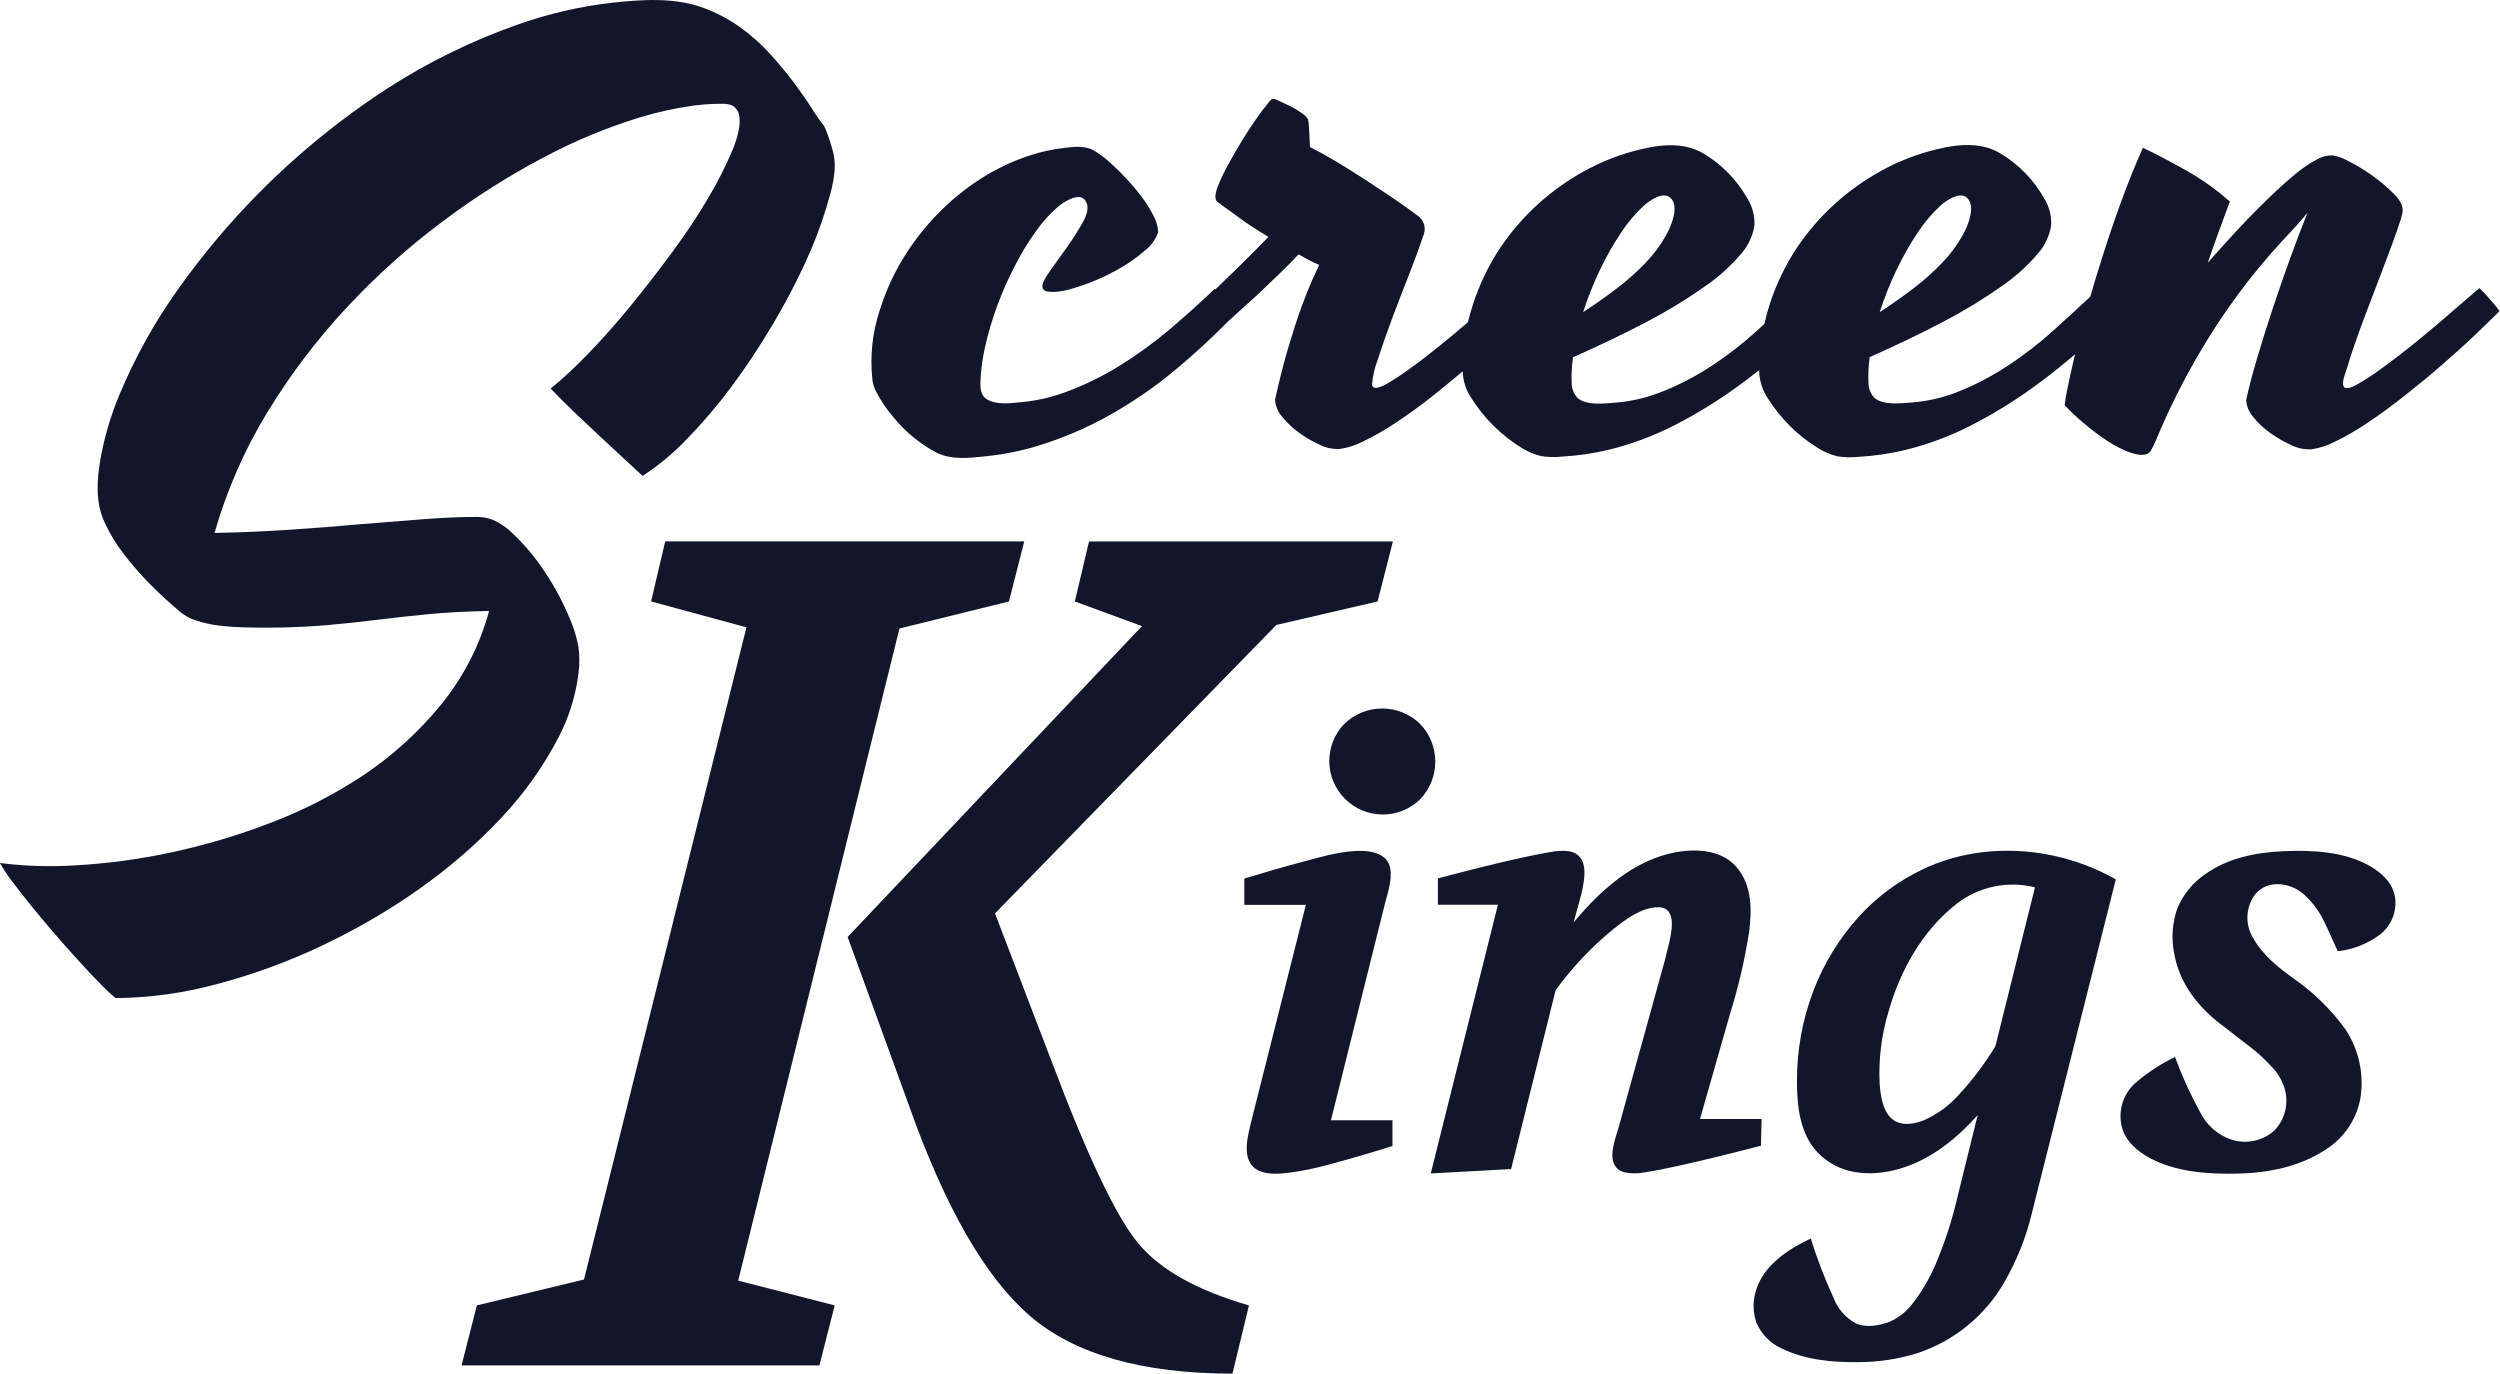
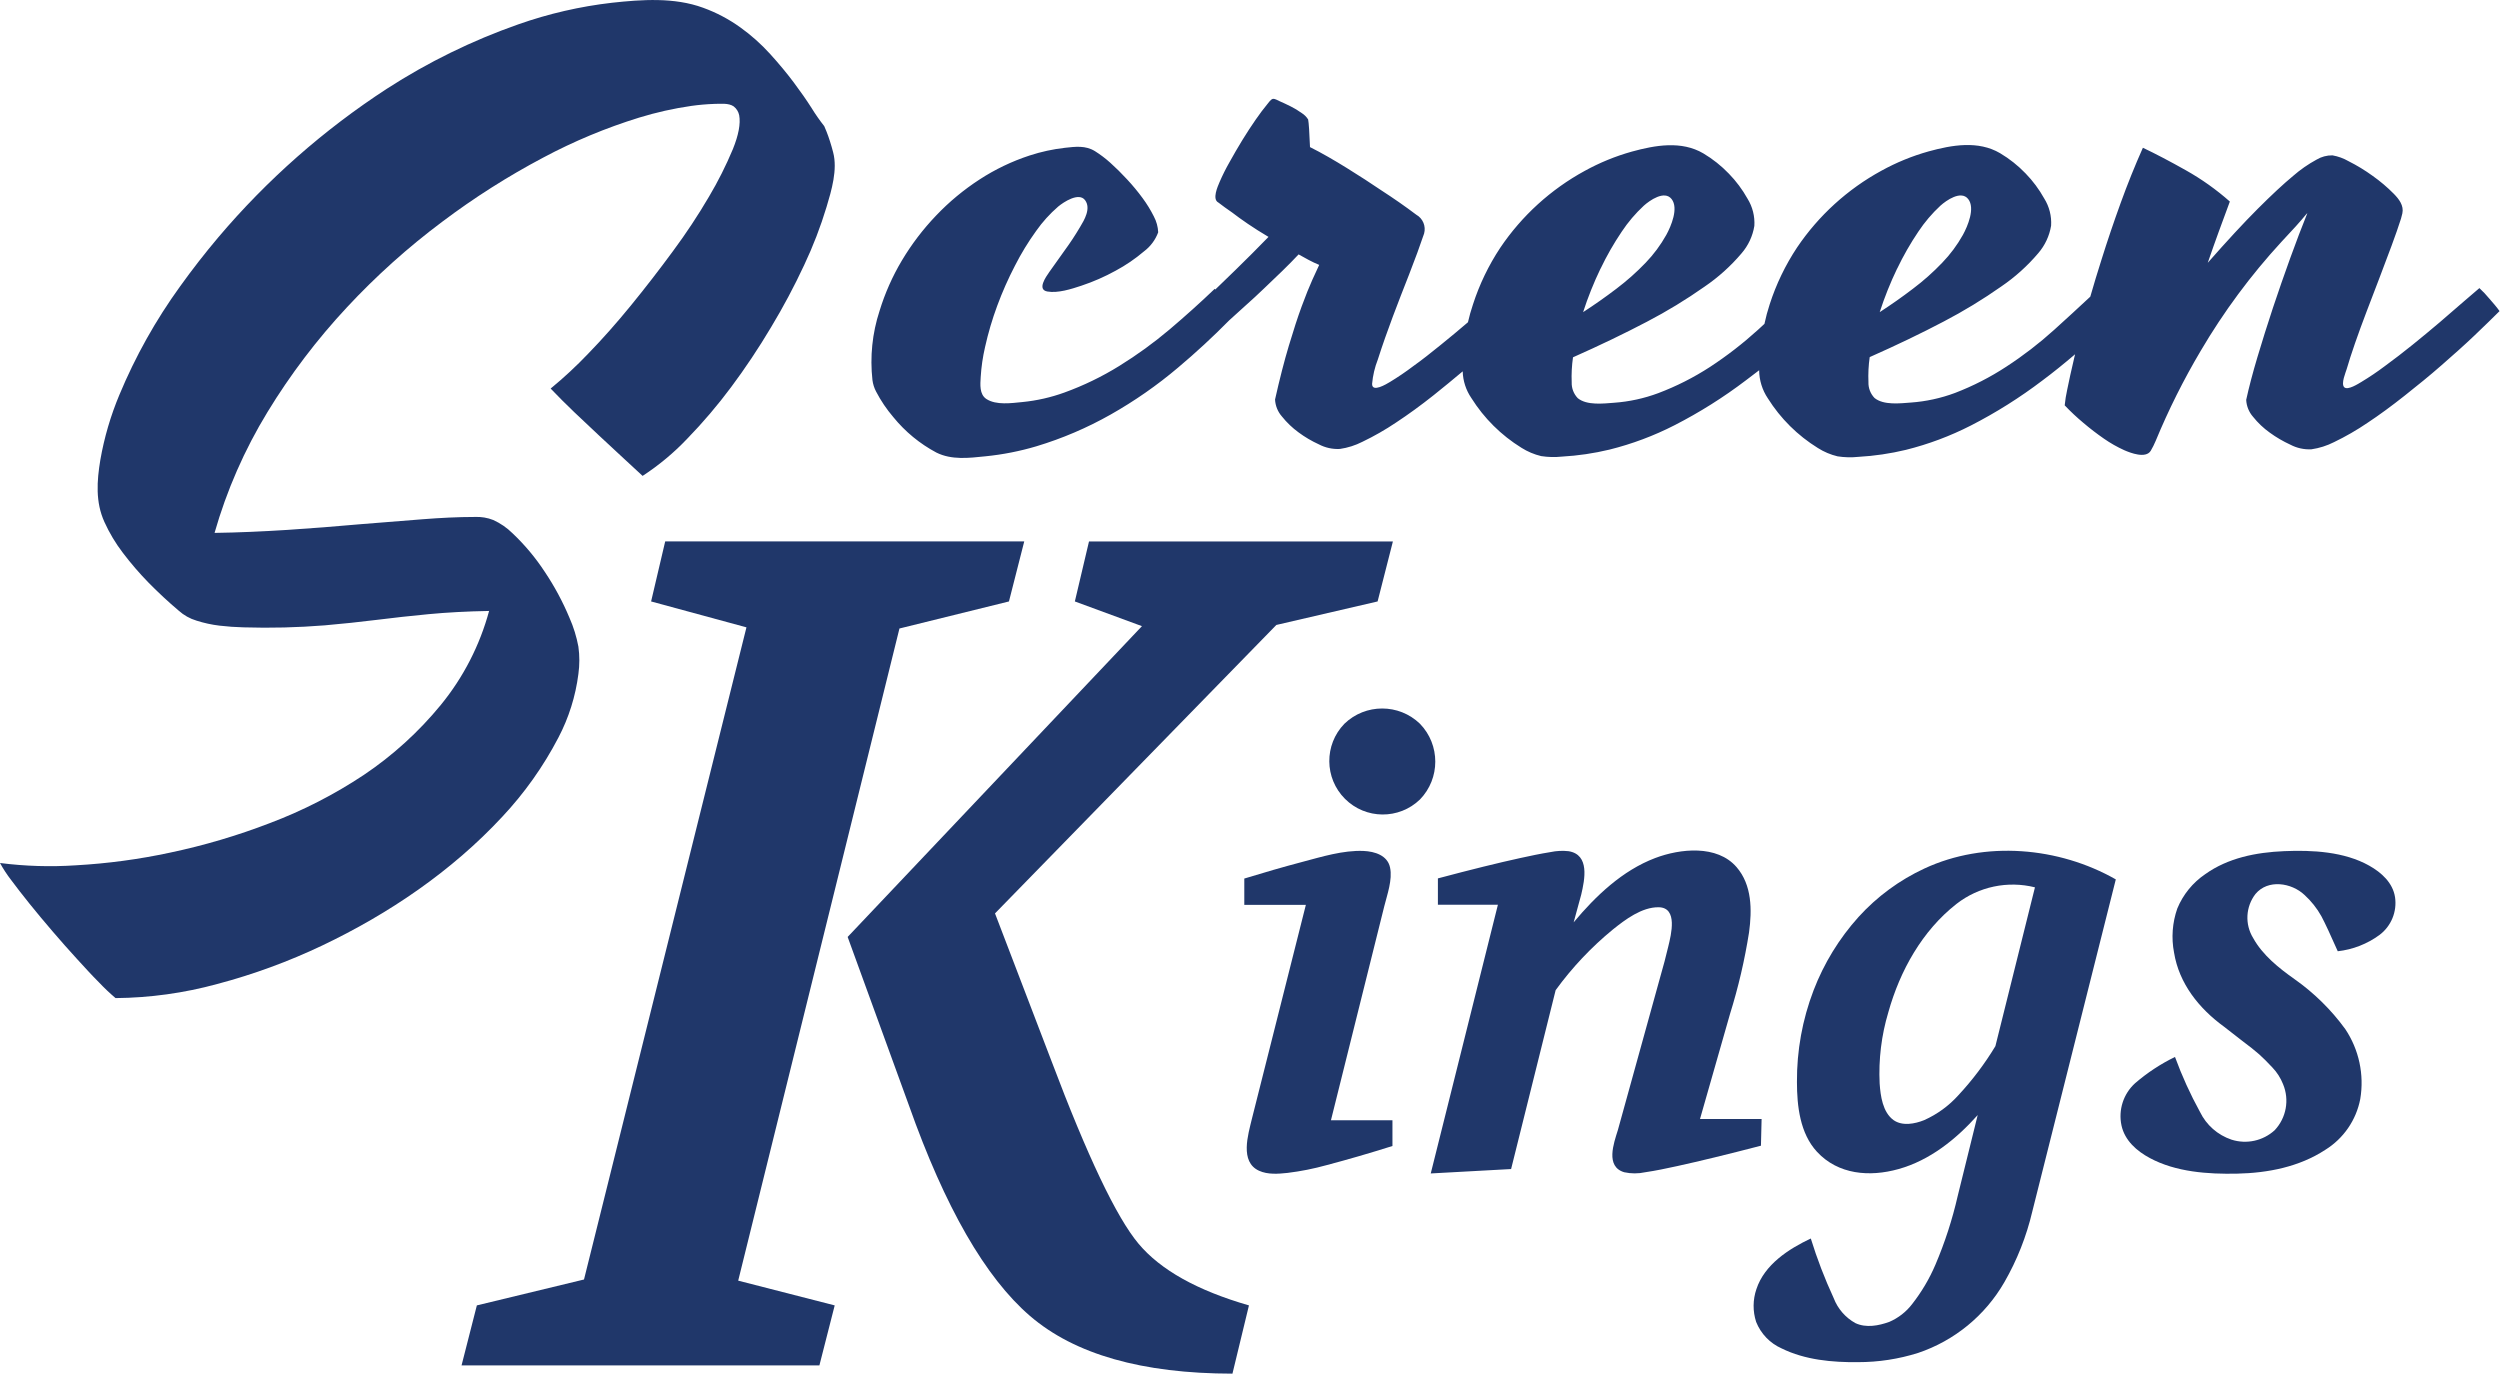
<svg xmlns="http://www.w3.org/2000/svg" width="500" height="274.73" viewBox="0 0 500 274.73">
-   <path d="M233.69,368.33q-6.6-7.89-17.43-36.61L205,302.29l56.27-57.69,20.25-4.7,3.06-12H223.8l-2.83,12,13.42,4.94L175.53,307l12.25,33.67Q198.61,371.28,212,382.8t40.49,11.54l3.3-13.65Q240.28,376.22,233.69,368.33Z" transform="translate(-6 -119.61)" fill="#11162b" />
-   <polygon points="179.89 125.7 201.79 120.29 204.85 108.28 133.04 108.28 130.22 120.29 149.29 125.47 116.8 255.9 95.37 261.08 92.31 273.08 163.88 273.08 166.94 261.08 147.64 256.13 179.89 125.7" fill="#11162b" />
-   <path d="M290,264.37a10.88,10.88,0,0,0-15.13,0A10.7,10.7,0,0,0,290,279.5,10.89,10.89,0,0,0,290,264.37Z" transform="translate(-6 -119.61)" fill="#11162b" />
-   <path d="M282.86,300.84c.58-2.33,1.67-5.29,1.15-7.73s-3.06-3.21-5.3-3.31c-4.09-.17-8.37,1.17-12.28,2.2s-7.73,2.15-11.57,3.32v5.27h12.31l-10.8,42.82c-.74,3.12-2.46,8.58,1.44,10.35,1.75.8,3.85.63,5.71.43a53.16,53.16,0,0,0,7.79-1.55q6.4-1.69,13.18-3.83v-5.15h-12.3Z" transform="translate(-6 -119.61)" fill="#11162b" />
-   <path d="M358.32,343.41H346l6-21a114.46,114.46,0,0,0,3.81-16.33c.6-4.46.61-9.46-2.5-13.05-3.89-4.5-11.28-3.71-16.28-1.81-6.55,2.49-11.88,7.56-16.3,12.86l1.51-5.53c.72-3.06,1.73-8-2.51-8.7a11.42,11.42,0,0,0-3.64.18c-2,.32-4,.74-6,1.18q-6.6,1.44-16.51,4.08v5.27h12l-13.43,53.74,16.07-.88,8.91-35.78a65.53,65.53,0,0,1,11.43-12.12c2.49-2,5.8-4.5,9.17-4.46,3.89.05,2.49,5.48,1.94,7.79-.46,1.92-1,4.06-1.69,6.4l-8.41,30.39c-.82,2.63-2.53,7.3,1.28,8.42a9.86,9.86,0,0,0,4.19,0c2.14-.31,4.27-.77,6.39-1.23q6.6-1.44,16.76-4.08Z" transform="translate(-6 -119.61)" fill="#11162b" />
-   <path d="M390.89,293.31A41.25,41.25,0,0,0,377.71,303a47.2,47.2,0,0,0-9,14.69,50.37,50.37,0,0,0-3.32,18.33c0,4.79.61,10.27,4,13.94,4.25,4.59,10.53,5.08,16.29,3.47,6.3-1.75,11.57-6,15.86-10.81l-4,16.19a80.86,80.86,0,0,1-4.46,13.75,35.25,35.25,0,0,1-4.64,7.85,11.44,11.44,0,0,1-4.59,3.58c-2.14.77-4.62,1.24-6.76.25a9.65,9.65,0,0,1-4.35-5,96.19,96.19,0,0,1-4.58-11.93c-4.45,2.1-9.26,5.21-10.88,10.13a10.37,10.37,0,0,0-.05,6.56,9.73,9.73,0,0,0,5.09,5.29c4.68,2.31,10.14,2.81,15.29,2.75a39.79,39.79,0,0,0,12-1.84,31.5,31.5,0,0,0,17.25-14.13,52.31,52.31,0,0,0,5.6-14.16l16.7-66.42C417.76,289,403,287.68,390.89,293.31Zm22.1,3.77-7.91,31.76a59.8,59.8,0,0,1-7.39,9.8,20.38,20.38,0,0,1-6.86,5c-1.87.75-4.34,1.23-6.11,0-2.19-1.58-2.62-4.86-2.79-7.33a42.51,42.51,0,0,1,1.74-14.26c2.32-8.29,6.77-16.29,13.63-21.66A18.32,18.32,0,0,1,413,297.08Z" transform="translate(-6 -119.61)" fill="#11162b" />
-   <path d="M479.84,292.74c-5-2.81-11.35-3.14-17-2.9s-11.23,1.35-15.79,4.6a15.4,15.4,0,0,0-5.59,6.87,16.94,16.94,0,0,0-.65,8.82c1,6.19,5,11.19,10,14.82l3.39,2.64c1.67,1.25,2.89,2.22,3.64,2.89s1.63,1.55,2.64,2.63a10.28,10.28,0,0,1,2.13,3.33,8.6,8.6,0,0,1-1.69,9.23,8.82,8.82,0,0,1-8.62,1.87A10.83,10.83,0,0,1,446,342a79.7,79.7,0,0,1-5-11,36.91,36.91,0,0,0-8,5.27,8.9,8.9,0,0,0-2.7,8.44c.65,3,3.05,5.11,5.65,6.5,5.23,2.82,11.66,3.25,17.48,3.13,6.13-.13,12.42-1.35,17.62-4.76a15.37,15.37,0,0,0,7-10.16,19.38,19.38,0,0,0-3-14,43.67,43.67,0,0,0-10.17-10c-3.11-2.2-6.36-4.79-8.24-8.19a7.76,7.76,0,0,1,.46-8.83c2.5-3,7.21-2.24,9.79.19a16.86,16.86,0,0,1,3.39,4.27c.76,1.43,1.84,3.77,3.27,7a17.4,17.4,0,0,0,8.35-3.26,8,8,0,0,0,3.11-7.54C484.57,296.17,482.3,294.12,479.84,292.74Z" transform="translate(-6 -119.61)" fill="#11162b" />
-   <path d="M106.42,283a71.27,71.27,0,0,0,11.26-15.87,37.59,37.59,0,0,0,4-12.73,20,20,0,0,0,0-5.46,26.15,26.15,0,0,0-1.79-5.78,53.58,53.58,0,0,0-4.94-9.19,43,43,0,0,0-6.44-7.7,13.25,13.25,0,0,0-3.86-2.66A8.83,8.83,0,0,0,101,223c-3.49,0-7,.19-10.48.46q-6,.45-12.53,1c-9.67.85-19.36,1.59-29.08,1.73A98,98,0,0,1,59.51,202a129.52,129.52,0,0,1,15.87-20.92,143,143,0,0,1,19.08-17.13,150.58,150.58,0,0,1,20.18-12.82,109.22,109.22,0,0,1,19.19-8,69.21,69.21,0,0,1,10.45-2.34,44.14,44.14,0,0,1,4.6-.4c1.2,0,2.82-.22,3.86.5a3,3,0,0,1,1.1,1.78q.45,2.53-1.27,6.78a75.8,75.8,0,0,1-4.77,9.49,121.29,121.29,0,0,1-7.18,10.86q-4.14,5.64-8.45,10.92t-8.51,9.6a84.09,84.09,0,0,1-7.53,7q2.19,2.3,4.71,4.71c1.69,1.61,3.37,3.2,5.06,4.77l4.77,4.43c1.5,1.38,2.78,2.56,3.85,3.56a49.84,49.84,0,0,0,8.91-7.42,103.88,103.88,0,0,0,8.8-10.34q4.25-5.7,8-12a132.35,132.35,0,0,0,6.61-12.42A84.16,84.16,0,0,0,171.31,161c1-3.33,2.23-7.47,1.32-10.92q-.28-1.09-.63-2.19t-.69-1.95c-.23-.58-.38-.94-.46-1.1a37.64,37.64,0,0,1-2.53-3.62c-1-1.57-2.18-3.27-3.56-5.11s-2.95-3.74-4.72-5.69a37.84,37.84,0,0,0-6-5.35,30.67,30.67,0,0,0-7.42-3.91c-5.77-2.11-12.23-1.65-18.22-1a86,86,0,0,0-18.74,4.32,124.21,124.21,0,0,0-26.27,12.87,154.64,154.64,0,0,0-33.75,29.75q-4,4.74-7.63,9.8a107.38,107.38,0,0,0-12.13,21.67,60.87,60.87,0,0,0-3.81,13c-.7,4.22-1,8.46.82,12.45a31.55,31.55,0,0,0,3.68,6.15,62.55,62.55,0,0,0,5.17,6q2.88,2.93,6,5.57a9.28,9.28,0,0,0,3.57,2,24.73,24.73,0,0,0,4.59,1c1.61.19,3.22.3,4.83.34a146.17,146.17,0,0,0,16.21-.4c3.53-.31,7-.67,10.35-1.09s6.86-.81,10.46-1.15,7.62-.56,12.07-.64a50.54,50.54,0,0,1-9.66,18.8,71.34,71.34,0,0,1-15.4,14A93.9,93.9,0,0,1,60,284.22,130.16,130.16,0,0,1,40,290.14a122.17,122.17,0,0,1-18.8,2.53A78.49,78.49,0,0,1,6,292.21a25.61,25.61,0,0,0,2.18,3.34c1.08,1.45,2.32,3.06,3.74,4.82s2.95,3.6,4.6,5.52,3.25,3.74,4.83,5.46,3,3.3,4.42,4.71a42.07,42.07,0,0,0,3.34,3.17,79.76,79.76,0,0,0,20.34-2.82,121,121,0,0,0,21-7.7C83.77,302.37,96.36,293.83,106.42,283Z" transform="translate(-6 -119.61)" fill="#11162b" />
-   <path d="M503.88,179.35a22.4,22.4,0,0,0-2-2.12c-.74.61-1.81,1.53-3.22,2.76s-3,2.59-4.73,4.09c-3.55,3-7.18,6-11,8.78a54.39,54.39,0,0,1-4.64,3.13c-.55.32-2.76,1.77-3.45,1.06s.32-3,.5-3.63q.64-2.21,1.66-5.15t2.3-6.3l2.57-6.72c.86-2.23,1.67-4.4,2.44-6.48s1.4-3.89,1.89-5.43q.18-.65.27-1.05c.34-1.56-.67-2.86-1.7-3.91a31.68,31.68,0,0,0-4.23-3.59,34.9,34.9,0,0,0-4.83-2.94,9.82,9.82,0,0,0-3.22-1.17,6,6,0,0,0-3.17.85,25.8,25.8,0,0,0-4.69,3.26q-2.9,2.4-7.08,6.58t-10,10.8c.74-2.14,1.47-4.23,2.21-6.25s1.47-4,2.21-6a50.92,50.92,0,0,0-8.79-6.25q-4.74-2.67-8.6-4.51-2.38,5.34-4.46,11.08t-3.81,11.27c-.81,2.56-1.56,5-2.25,7.43-2.4,2.23-4.79,4.45-7.23,6.64a76.42,76.42,0,0,1-9.56,7.36A54.12,54.12,0,0,1,397,198.2a31.78,31.78,0,0,1-8.82,1.92c-2.15.16-5.45.57-7.27-.91a4.35,4.35,0,0,1-1.22-3.18,27.1,27.1,0,0,1,.25-5q8.1-3.59,14.81-7.12a102.57,102.57,0,0,0,11.5-7,37,37,0,0,0,7.4-6.66,11.19,11.19,0,0,0,2.57-5.5,9.16,9.16,0,0,0-1.38-5.45,23.72,23.72,0,0,0-3.72-5,24.18,24.18,0,0,0-5.1-4.05c-4.39-2.58-9.64-1.64-14.3-.36a44.23,44.23,0,0,0-9.43,3.86,48.22,48.22,0,0,0-16.88,15.36,46.15,46.15,0,0,0-5.47,11.36,37.37,37.37,0,0,0-1.05,3.91c-.44.39-.86.8-1.29,1.19A77.25,77.25,0,0,1,348,193a54.12,54.12,0,0,1-10.35,5.24,31.78,31.78,0,0,1-8.82,1.92c-2.15.16-5.45.57-7.27-.91a4.35,4.35,0,0,1-1.22-3.18,27.11,27.11,0,0,1,.26-5q8.08-3.59,14.8-7.12a101.66,101.66,0,0,0,11.5-7,37,37,0,0,0,7.4-6.66,11.1,11.1,0,0,0,2.57-5.5,9.22,9.22,0,0,0-1.37-5.45,23.78,23.78,0,0,0-3.73-5,24.18,24.18,0,0,0-5.1-4.05c-4.38-2.58-9.64-1.64-14.3-.36a44.23,44.23,0,0,0-9.43,3.86,48.22,48.22,0,0,0-16.88,15.36,46.15,46.15,0,0,0-5.47,11.36,36.26,36.26,0,0,0-1,3.55l0,0q-2.62,2.25-5.47,4.55c-1.9,1.54-3.73,3-5.47,4.23A54.38,54.38,0,0,1,284,196c-.69.41-3.61,2.2-3.58.38a17.53,17.53,0,0,1,1.15-4.88c1.84-5.76,4.05-11.39,6.25-17q1.79-4.59,3-8.18a3.31,3.31,0,0,0-1.57-3.77c-2.2-1.66-4.53-3.28-7-4.88q-3.12-2.12-6.89-4.46c-2.52-1.56-5-3-7.36-4.18-.06-1.41-.12-2.61-.18-3.59s-.13-1.62-.19-1.93a4,4,0,0,0-1.29-1.29,15.86,15.86,0,0,0-2.2-1.33c-.8-.4-1.55-.75-2.26-1.06-.35-.15-.91-.52-1.32-.44s-.91.83-1.16,1.13c-.64.77-1.39,1.76-2.25,3s-1.75,2.59-2.67,4.09-1.78,3-2.57,4.42a40.14,40.14,0,0,0-2,4c-.37.88-1.53,3.44-.23,4.09.8.62,1.72,1.29,2.76,2q1.29,1,3.12,2.25t4.14,2.62c-2.14,2.21-4.34,4.4-6.57,6.58l-4.07,3.94-.12-.13q-4.23,4.05-9,8.1a84.08,84.08,0,0,1-10.07,7.31,59,59,0,0,1-11,5.33,34.49,34.49,0,0,1-8.39,1.9c-2.18.21-5.24.67-7.2-.61-1.42-.93-1.23-2.92-1.14-4.39a36.45,36.45,0,0,1,.87-6,63.54,63.54,0,0,1,2.44-8.27,69.44,69.44,0,0,1,3.54-8,52.66,52.66,0,0,1,4.23-6.94,26.86,26.86,0,0,1,4.41-4.88c1.07-.89,4.14-2.94,5.38-1.29s-.16,4-1,5.38a55.59,55.59,0,0,1-3.09,4.69q-1.69,2.36-3.08,4.33c-.65.94-2.47,3.49-.38,3.87s4.81-.49,6.82-1.16a41,41,0,0,0,6.85-3,32.38,32.38,0,0,0,5.66-3.86,8.4,8.4,0,0,0,2.85-3.82,7.45,7.45,0,0,0-.87-3.17,24.9,24.9,0,0,0-2.26-3.68,41.25,41.25,0,0,0-3.08-3.72c-1.13-1.23-2.25-2.33-3.35-3.32a22.46,22.46,0,0,0-3.09-2.34c-1.9-1.17-3.88-.9-6-.67a35.69,35.69,0,0,0-7.07,1.54,42.76,42.76,0,0,0-10,4.79,48.23,48.23,0,0,0-8.7,7.22,50.23,50.23,0,0,0-6.85,9,45.93,45.93,0,0,0-4.46,10.07,32.83,32.83,0,0,0-1.42,13.84,6.83,6.83,0,0,0,.73,2.3,27.32,27.32,0,0,0,3.45,5.11,28.13,28.13,0,0,0,8.6,7.08c3.07,1.53,6.53,1.09,9.83.75a54.87,54.87,0,0,0,10.17-2,72.91,72.91,0,0,0,14.86-6.35,87.72,87.72,0,0,0,13.47-9.38q5.35-4.5,10.23-9.45l0,0q1.48-1.38,3.31-3t3.68-3.4c1.23-1.16,2.44-2.33,3.64-3.49s2.28-2.27,3.26-3.31l2,1.1a23,23,0,0,0,2.12,1l-1.38,3c-.61,1.35-1.32,3.12-2.12,5.29s-1.65,4.8-2.57,7.87-1.84,6.65-2.76,10.76a5.55,5.55,0,0,0,1.38,3.4,17.25,17.25,0,0,0,3.31,3.17,22.54,22.54,0,0,0,4.05,2.39,8.12,8.12,0,0,0,4.23.93,14.51,14.51,0,0,0,4.5-1.43,54,54,0,0,0,6.76-3.87q3.63-2.39,7.45-5.42c2-1.6,3.95-3.2,5.85-4.8a9.93,9.93,0,0,0,1.74,5.35,31.14,31.14,0,0,0,10,9.93,13.09,13.09,0,0,0,3.95,1.67,16.09,16.09,0,0,0,4.16.1,53.49,53.49,0,0,0,9.51-1.4,60.85,60.85,0,0,0,13-4.87,95.41,95.41,0,0,0,14.3-9c.87-.65,1.75-1.33,2.63-2a10.23,10.23,0,0,0,1.74,5.62,31.14,31.14,0,0,0,10,9.93,13,13,0,0,0,3.95,1.67,16.09,16.09,0,0,0,4.16.1,53.51,53.51,0,0,0,9.5-1.4,60.92,60.92,0,0,0,13-4.87,95.92,95.92,0,0,0,14.3-9c2.12-1.58,4.3-3.34,6.54-5.25l-.15.61q-.92,3.92-1.43,6.48a26.5,26.5,0,0,0-.5,3.13,43.61,43.61,0,0,0,3.72,3.49,52.08,52.08,0,0,0,4.14,3.18,25.53,25.53,0,0,0,4.05,2.3c1.26.55,4.29,1.72,5.29.13a16.31,16.31,0,0,0,1-2,141,141,0,0,1,9-18,127.89,127.89,0,0,1,16.14-21.79q3.27-3.45,5-5.57l.19-.18q-1.67,4.14-3.45,9.06t-3.45,9.93q-1.65,5-3.08,9.79t-2.25,8.56a5.55,5.55,0,0,0,1.38,3.4,16.66,16.66,0,0,0,3.35,3.17,24,24,0,0,0,4.09,2.39,8.14,8.14,0,0,0,4.23.93,14.66,14.66,0,0,0,4.51-1.43,52.24,52.24,0,0,0,6.71-3.87c2.4-1.59,4.86-3.4,7.41-5.42s5-4,7.36-6.07,4.55-4,6.57-5.93,3.71-3.57,5.06-4.92C505.32,181,504.62,180.2,503.88,179.35Zm-118.45-6a57.39,57.39,0,0,1,4.23-7.4,28.84,28.84,0,0,1,4.42-5.2c1.17-1.05,4.13-3.15,5.56-1.33s-.1,5.42-1.06,7.17a26.86,26.86,0,0,1-4.14,5.57,48,48,0,0,1-5.84,5.19c-2.17,1.66-4.4,3.22-6.66,4.69A69.41,69.41,0,0,1,385.43,173.32Zm-59.32,0a57.39,57.39,0,0,1,4.23-7.4,28.84,28.84,0,0,1,4.42-5.2c1.17-1.05,4.13-3.15,5.56-1.33s-.1,5.42-1.06,7.17a27.16,27.16,0,0,1-4.13,5.57,49.55,49.55,0,0,1-5.84,5.19q-3.27,2.49-6.67,4.69A69.41,69.41,0,0,1,326.11,173.32Z" transform="translate(-6 -119.61)" fill="#11162b" />
+   <path d="M233.69,368.33q-6.6-7.89-17.43-36.61L205,302.29l56.27-57.69,20.25-4.7,3.06-12H223.8l-2.83,12,13.42,4.94L175.53,307l12.25,33.67Q198.61,371.28,212,382.8t40.49,11.54l3.3-13.65Q240.28,376.22,233.69,368.33Z" transform="translate(-6 -119.61)" fill="#20376a" />
+   <polygon points="179.89 125.7 201.79 120.29 204.85 108.28 133.04 108.28 130.22 120.29 149.29 125.47 116.8 255.9 95.37 261.08 92.31 273.08 163.88 273.08 166.94 261.08 147.64 256.13 179.89 125.7" fill="#20376a" />
+   <path d="M290,264.37a10.88,10.88,0,0,0-15.13,0A10.7,10.7,0,0,0,290,279.5,10.89,10.89,0,0,0,290,264.37Z" transform="translate(-6 -119.61)" fill="#20376a" />
+   <path d="M282.86,300.84c.58-2.33,1.67-5.29,1.15-7.73s-3.06-3.21-5.3-3.31c-4.09-.17-8.37,1.17-12.28,2.2s-7.73,2.15-11.57,3.32v5.27h12.31l-10.8,42.82c-.74,3.12-2.46,8.58,1.44,10.35,1.75.8,3.85.63,5.71.43a53.16,53.16,0,0,0,7.79-1.55q6.4-1.69,13.18-3.83v-5.15h-12.3Z" transform="translate(-6 -119.61)" fill="#20376a" />
+   <path d="M358.32,343.41H346l6-21a114.46,114.46,0,0,0,3.81-16.33c.6-4.46.61-9.46-2.5-13.05-3.89-4.5-11.28-3.71-16.28-1.81-6.55,2.49-11.88,7.56-16.3,12.86l1.51-5.53c.72-3.06,1.73-8-2.51-8.7a11.42,11.42,0,0,0-3.64.18c-2,.32-4,.74-6,1.18q-6.6,1.44-16.51,4.08v5.27h12l-13.43,53.74,16.07-.88,8.91-35.78a65.53,65.53,0,0,1,11.43-12.12c2.49-2,5.8-4.5,9.17-4.46,3.89.05,2.49,5.48,1.94,7.79-.46,1.92-1,4.06-1.69,6.4l-8.41,30.39c-.82,2.63-2.53,7.3,1.28,8.42a9.86,9.86,0,0,0,4.19,0c2.14-.31,4.27-.77,6.39-1.23q6.6-1.44,16.76-4.08Z" transform="translate(-6 -119.61)" fill="#20376a" />
+   <path d="M390.89,293.31A41.25,41.25,0,0,0,377.71,303a47.2,47.2,0,0,0-9,14.69,50.37,50.37,0,0,0-3.32,18.33c0,4.79.61,10.27,4,13.94,4.25,4.59,10.53,5.08,16.29,3.47,6.3-1.75,11.57-6,15.86-10.81l-4,16.19a80.86,80.86,0,0,1-4.46,13.75,35.25,35.25,0,0,1-4.64,7.85,11.44,11.44,0,0,1-4.59,3.58c-2.14.77-4.62,1.24-6.76.25a9.65,9.65,0,0,1-4.35-5,96.19,96.19,0,0,1-4.58-11.93c-4.45,2.1-9.26,5.21-10.88,10.13a10.37,10.37,0,0,0-.05,6.56,9.73,9.73,0,0,0,5.09,5.29c4.68,2.31,10.14,2.81,15.29,2.75a39.79,39.79,0,0,0,12-1.84,31.5,31.5,0,0,0,17.25-14.13,52.31,52.31,0,0,0,5.6-14.16l16.7-66.42C417.76,289,403,287.68,390.89,293.31Zm22.1,3.77-7.91,31.76a59.8,59.8,0,0,1-7.39,9.8,20.38,20.38,0,0,1-6.86,5c-1.87.75-4.34,1.23-6.11,0-2.19-1.58-2.62-4.86-2.79-7.33a42.51,42.51,0,0,1,1.74-14.26c2.32-8.29,6.77-16.29,13.63-21.66A18.32,18.32,0,0,1,413,297.08Z" transform="translate(-6 -119.61)" fill="#20376a" />
+   <path d="M479.84,292.74c-5-2.81-11.35-3.14-17-2.9s-11.23,1.35-15.79,4.6a15.4,15.4,0,0,0-5.59,6.87,16.94,16.94,0,0,0-.65,8.82c1,6.19,5,11.19,10,14.82l3.39,2.64c1.67,1.25,2.89,2.22,3.64,2.89s1.63,1.55,2.64,2.63a10.28,10.28,0,0,1,2.13,3.33,8.6,8.6,0,0,1-1.69,9.23,8.82,8.82,0,0,1-8.62,1.87A10.83,10.83,0,0,1,446,342a79.7,79.7,0,0,1-5-11,36.91,36.91,0,0,0-8,5.27,8.9,8.9,0,0,0-2.7,8.44c.65,3,3.05,5.11,5.65,6.5,5.23,2.82,11.66,3.25,17.48,3.13,6.13-.13,12.42-1.35,17.62-4.76a15.37,15.37,0,0,0,7-10.16,19.38,19.38,0,0,0-3-14,43.67,43.67,0,0,0-10.17-10c-3.11-2.2-6.36-4.79-8.24-8.19a7.76,7.76,0,0,1,.46-8.83c2.5-3,7.21-2.24,9.79.19a16.86,16.86,0,0,1,3.39,4.27c.76,1.43,1.84,3.77,3.27,7a17.4,17.4,0,0,0,8.35-3.26,8,8,0,0,0,3.11-7.54C484.57,296.17,482.3,294.12,479.84,292.74Z" transform="translate(-6 -119.61)" fill="#20376a" />
+   <path d="M106.42,283a71.27,71.27,0,0,0,11.26-15.87,37.59,37.59,0,0,0,4-12.73,20,20,0,0,0,0-5.46,26.15,26.15,0,0,0-1.79-5.78,53.58,53.58,0,0,0-4.94-9.19,43,43,0,0,0-6.44-7.7,13.25,13.25,0,0,0-3.86-2.66A8.83,8.83,0,0,0,101,223c-3.49,0-7,.19-10.48.46q-6,.45-12.53,1c-9.67.85-19.36,1.59-29.08,1.73A98,98,0,0,1,59.51,202a129.52,129.52,0,0,1,15.87-20.92,143,143,0,0,1,19.08-17.13,150.58,150.58,0,0,1,20.18-12.82,109.22,109.22,0,0,1,19.19-8,69.21,69.21,0,0,1,10.45-2.34,44.14,44.14,0,0,1,4.6-.4c1.2,0,2.82-.22,3.86.5a3,3,0,0,1,1.1,1.78q.45,2.53-1.27,6.78a75.8,75.8,0,0,1-4.77,9.49,121.29,121.29,0,0,1-7.18,10.86q-4.14,5.64-8.45,10.92t-8.51,9.6a84.09,84.09,0,0,1-7.53,7q2.19,2.3,4.71,4.71c1.69,1.61,3.37,3.2,5.06,4.77l4.77,4.43c1.5,1.38,2.78,2.56,3.85,3.56a49.84,49.84,0,0,0,8.91-7.42,103.88,103.88,0,0,0,8.8-10.34q4.25-5.7,8-12a132.35,132.35,0,0,0,6.61-12.42A84.16,84.16,0,0,0,171.31,161c1-3.33,2.23-7.47,1.32-10.92q-.28-1.09-.63-2.19t-.69-1.95c-.23-.58-.38-.94-.46-1.1a37.64,37.64,0,0,1-2.53-3.62c-1-1.57-2.18-3.27-3.56-5.11s-2.95-3.74-4.72-5.69a37.84,37.84,0,0,0-6-5.35,30.67,30.67,0,0,0-7.42-3.91c-5.77-2.11-12.23-1.65-18.22-1a86,86,0,0,0-18.74,4.32,124.21,124.21,0,0,0-26.27,12.87,154.64,154.64,0,0,0-33.75,29.75q-4,4.74-7.63,9.8a107.38,107.38,0,0,0-12.13,21.67,60.87,60.87,0,0,0-3.81,13c-.7,4.22-1,8.46.82,12.45a31.55,31.55,0,0,0,3.68,6.15,62.55,62.55,0,0,0,5.17,6q2.88,2.93,6,5.57a9.28,9.28,0,0,0,3.57,2,24.73,24.73,0,0,0,4.59,1c1.61.19,3.22.3,4.83.34a146.17,146.17,0,0,0,16.21-.4c3.53-.31,7-.67,10.35-1.09s6.86-.81,10.46-1.15,7.62-.56,12.07-.64a50.54,50.54,0,0,1-9.66,18.8,71.34,71.34,0,0,1-15.4,14A93.9,93.9,0,0,1,60,284.22,130.16,130.16,0,0,1,40,290.14a122.17,122.17,0,0,1-18.8,2.53A78.49,78.49,0,0,1,6,292.21a25.61,25.61,0,0,0,2.18,3.34c1.08,1.45,2.32,3.06,3.74,4.82s2.95,3.6,4.6,5.52,3.25,3.74,4.83,5.46,3,3.3,4.42,4.71a42.07,42.07,0,0,0,3.34,3.17,79.76,79.76,0,0,0,20.34-2.82,121,121,0,0,0,21-7.7C83.77,302.37,96.36,293.83,106.42,283Z" transform="translate(-6 -119.61)" fill="#20376a" />
+   <path d="M503.88,179.35a22.4,22.4,0,0,0-2-2.12c-.74.61-1.81,1.53-3.22,2.76s-3,2.59-4.73,4.09c-3.55,3-7.18,6-11,8.78a54.39,54.39,0,0,1-4.64,3.13c-.55.32-2.76,1.77-3.45,1.06s.32-3,.5-3.63q.64-2.21,1.66-5.15t2.3-6.3l2.57-6.72c.86-2.23,1.67-4.4,2.44-6.48s1.4-3.89,1.89-5.43q.18-.65.27-1.05c.34-1.56-.67-2.86-1.7-3.91a31.68,31.68,0,0,0-4.23-3.59,34.9,34.9,0,0,0-4.83-2.94,9.82,9.82,0,0,0-3.22-1.17,6,6,0,0,0-3.17.85,25.8,25.8,0,0,0-4.69,3.26q-2.9,2.4-7.08,6.58t-10,10.8c.74-2.14,1.47-4.23,2.21-6.25s1.47-4,2.21-6a50.92,50.92,0,0,0-8.79-6.25q-4.74-2.67-8.6-4.51-2.38,5.34-4.46,11.08t-3.81,11.27c-.81,2.56-1.56,5-2.25,7.43-2.4,2.23-4.79,4.45-7.23,6.64a76.42,76.42,0,0,1-9.56,7.36A54.12,54.12,0,0,1,397,198.2a31.78,31.78,0,0,1-8.82,1.92c-2.15.16-5.45.57-7.27-.91a4.35,4.35,0,0,1-1.22-3.18,27.1,27.1,0,0,1,.25-5q8.1-3.59,14.81-7.12a102.57,102.57,0,0,0,11.5-7,37,37,0,0,0,7.4-6.66,11.19,11.19,0,0,0,2.57-5.5,9.16,9.16,0,0,0-1.38-5.45,23.72,23.72,0,0,0-3.72-5,24.18,24.18,0,0,0-5.1-4.05c-4.39-2.58-9.64-1.64-14.3-.36a44.23,44.23,0,0,0-9.43,3.86,48.22,48.22,0,0,0-16.88,15.36,46.15,46.15,0,0,0-5.47,11.36,37.37,37.37,0,0,0-1.05,3.91c-.44.39-.86.8-1.29,1.19A77.25,77.25,0,0,1,348,193a54.12,54.12,0,0,1-10.35,5.24,31.78,31.78,0,0,1-8.82,1.92c-2.15.16-5.45.57-7.27-.91a4.35,4.35,0,0,1-1.22-3.18,27.11,27.11,0,0,1,.26-5q8.08-3.59,14.8-7.12a101.66,101.66,0,0,0,11.5-7,37,37,0,0,0,7.4-6.66,11.1,11.1,0,0,0,2.57-5.5,9.22,9.22,0,0,0-1.37-5.45,23.78,23.78,0,0,0-3.73-5,24.18,24.18,0,0,0-5.1-4.05c-4.38-2.58-9.64-1.64-14.3-.36a44.23,44.23,0,0,0-9.43,3.86,48.22,48.22,0,0,0-16.88,15.36,46.15,46.15,0,0,0-5.47,11.36,36.26,36.26,0,0,0-1,3.55l0,0q-2.62,2.25-5.47,4.55c-1.9,1.54-3.73,3-5.47,4.23A54.38,54.38,0,0,1,284,196c-.69.41-3.61,2.2-3.58.38a17.53,17.53,0,0,1,1.15-4.88c1.84-5.76,4.05-11.39,6.25-17q1.79-4.59,3-8.18a3.31,3.31,0,0,0-1.57-3.77c-2.2-1.66-4.53-3.28-7-4.88q-3.12-2.12-6.89-4.46c-2.52-1.56-5-3-7.36-4.18-.06-1.41-.12-2.61-.18-3.59s-.13-1.62-.19-1.93a4,4,0,0,0-1.29-1.29,15.86,15.86,0,0,0-2.2-1.33c-.8-.4-1.55-.75-2.26-1.06-.35-.15-.91-.52-1.32-.44s-.91.83-1.16,1.13c-.64.77-1.39,1.76-2.25,3s-1.75,2.59-2.67,4.09-1.78,3-2.57,4.42a40.14,40.14,0,0,0-2,4c-.37.88-1.53,3.44-.23,4.09.8.62,1.72,1.29,2.76,2q1.29,1,3.12,2.25t4.14,2.62c-2.14,2.21-4.34,4.4-6.57,6.58l-4.07,3.94-.12-.13q-4.23,4.05-9,8.1a84.08,84.08,0,0,1-10.07,7.31,59,59,0,0,1-11,5.33,34.49,34.49,0,0,1-8.39,1.9c-2.18.21-5.24.67-7.2-.61-1.42-.93-1.23-2.92-1.14-4.39a36.45,36.45,0,0,1,.87-6,63.54,63.54,0,0,1,2.44-8.27,69.44,69.44,0,0,1,3.54-8,52.66,52.66,0,0,1,4.23-6.94,26.86,26.86,0,0,1,4.41-4.88c1.07-.89,4.14-2.94,5.38-1.29s-.16,4-1,5.38a55.59,55.59,0,0,1-3.09,4.69q-1.69,2.36-3.08,4.33c-.65.94-2.47,3.49-.38,3.87s4.81-.49,6.82-1.16a41,41,0,0,0,6.85-3,32.38,32.38,0,0,0,5.66-3.86,8.4,8.4,0,0,0,2.85-3.82,7.45,7.45,0,0,0-.87-3.17,24.9,24.9,0,0,0-2.26-3.68,41.25,41.25,0,0,0-3.08-3.72c-1.13-1.23-2.25-2.33-3.35-3.32a22.46,22.46,0,0,0-3.09-2.34c-1.9-1.17-3.88-.9-6-.67a35.69,35.69,0,0,0-7.07,1.54,42.76,42.76,0,0,0-10,4.79,48.23,48.23,0,0,0-8.7,7.22,50.23,50.23,0,0,0-6.85,9,45.93,45.93,0,0,0-4.46,10.07,32.83,32.83,0,0,0-1.42,13.84,6.83,6.83,0,0,0,.73,2.3,27.32,27.32,0,0,0,3.45,5.11,28.13,28.13,0,0,0,8.6,7.08c3.07,1.53,6.53,1.09,9.83.75a54.87,54.87,0,0,0,10.17-2,72.91,72.91,0,0,0,14.86-6.35,87.72,87.72,0,0,0,13.47-9.38q5.35-4.5,10.23-9.45l0,0q1.48-1.38,3.31-3t3.68-3.4c1.23-1.16,2.44-2.33,3.64-3.49s2.28-2.27,3.26-3.31l2,1.1a23,23,0,0,0,2.12,1l-1.38,3c-.61,1.35-1.32,3.12-2.12,5.29s-1.65,4.8-2.57,7.87-1.84,6.65-2.76,10.76a5.55,5.55,0,0,0,1.38,3.4,17.25,17.25,0,0,0,3.31,3.17,22.54,22.54,0,0,0,4.05,2.39,8.12,8.12,0,0,0,4.23.93,14.51,14.51,0,0,0,4.5-1.43,54,54,0,0,0,6.76-3.87q3.63-2.39,7.45-5.42c2-1.6,3.95-3.2,5.85-4.8a9.93,9.93,0,0,0,1.74,5.35,31.14,31.14,0,0,0,10,9.93,13.09,13.09,0,0,0,3.95,1.67,16.09,16.09,0,0,0,4.16.1,53.49,53.49,0,0,0,9.51-1.4,60.85,60.85,0,0,0,13-4.87,95.41,95.41,0,0,0,14.3-9c.87-.65,1.75-1.33,2.63-2a10.23,10.23,0,0,0,1.74,5.62,31.14,31.14,0,0,0,10,9.93,13,13,0,0,0,3.95,1.67,16.09,16.09,0,0,0,4.16.1,53.51,53.51,0,0,0,9.5-1.4,60.92,60.92,0,0,0,13-4.87,95.92,95.92,0,0,0,14.3-9c2.12-1.58,4.3-3.34,6.54-5.25l-.15.61q-.92,3.92-1.43,6.48a26.5,26.5,0,0,0-.5,3.13,43.61,43.61,0,0,0,3.72,3.49,52.08,52.08,0,0,0,4.14,3.18,25.53,25.53,0,0,0,4.05,2.3c1.26.55,4.29,1.72,5.29.13a16.31,16.31,0,0,0,1-2,141,141,0,0,1,9-18,127.89,127.89,0,0,1,16.14-21.79q3.27-3.45,5-5.57l.19-.18q-1.67,4.14-3.45,9.06t-3.45,9.93q-1.65,5-3.08,9.79t-2.25,8.56a5.55,5.55,0,0,0,1.38,3.4,16.66,16.66,0,0,0,3.35,3.17,24,24,0,0,0,4.09,2.39,8.14,8.14,0,0,0,4.23.93,14.66,14.66,0,0,0,4.51-1.43,52.24,52.24,0,0,0,6.71-3.87c2.4-1.59,4.86-3.4,7.41-5.42s5-4,7.36-6.07,4.55-4,6.57-5.93,3.71-3.57,5.06-4.92C505.32,181,504.62,180.2,503.88,179.35Zm-118.45-6a57.39,57.39,0,0,1,4.23-7.4,28.84,28.84,0,0,1,4.42-5.2c1.17-1.05,4.13-3.15,5.56-1.33s-.1,5.42-1.06,7.17a26.86,26.86,0,0,1-4.14,5.57,48,48,0,0,1-5.84,5.19c-2.17,1.66-4.4,3.22-6.66,4.69A69.41,69.41,0,0,1,385.43,173.32Zm-59.32,0a57.39,57.39,0,0,1,4.23-7.4,28.84,28.84,0,0,1,4.42-5.2c1.17-1.05,4.13-3.15,5.56-1.33s-.1,5.42-1.06,7.17a27.16,27.16,0,0,1-4.13,5.57,49.55,49.55,0,0,1-5.84,5.19q-3.27,2.49-6.67,4.69A69.41,69.41,0,0,1,326.11,173.32Z" transform="translate(-6 -119.61)" fill="#20376a" />
</svg>
